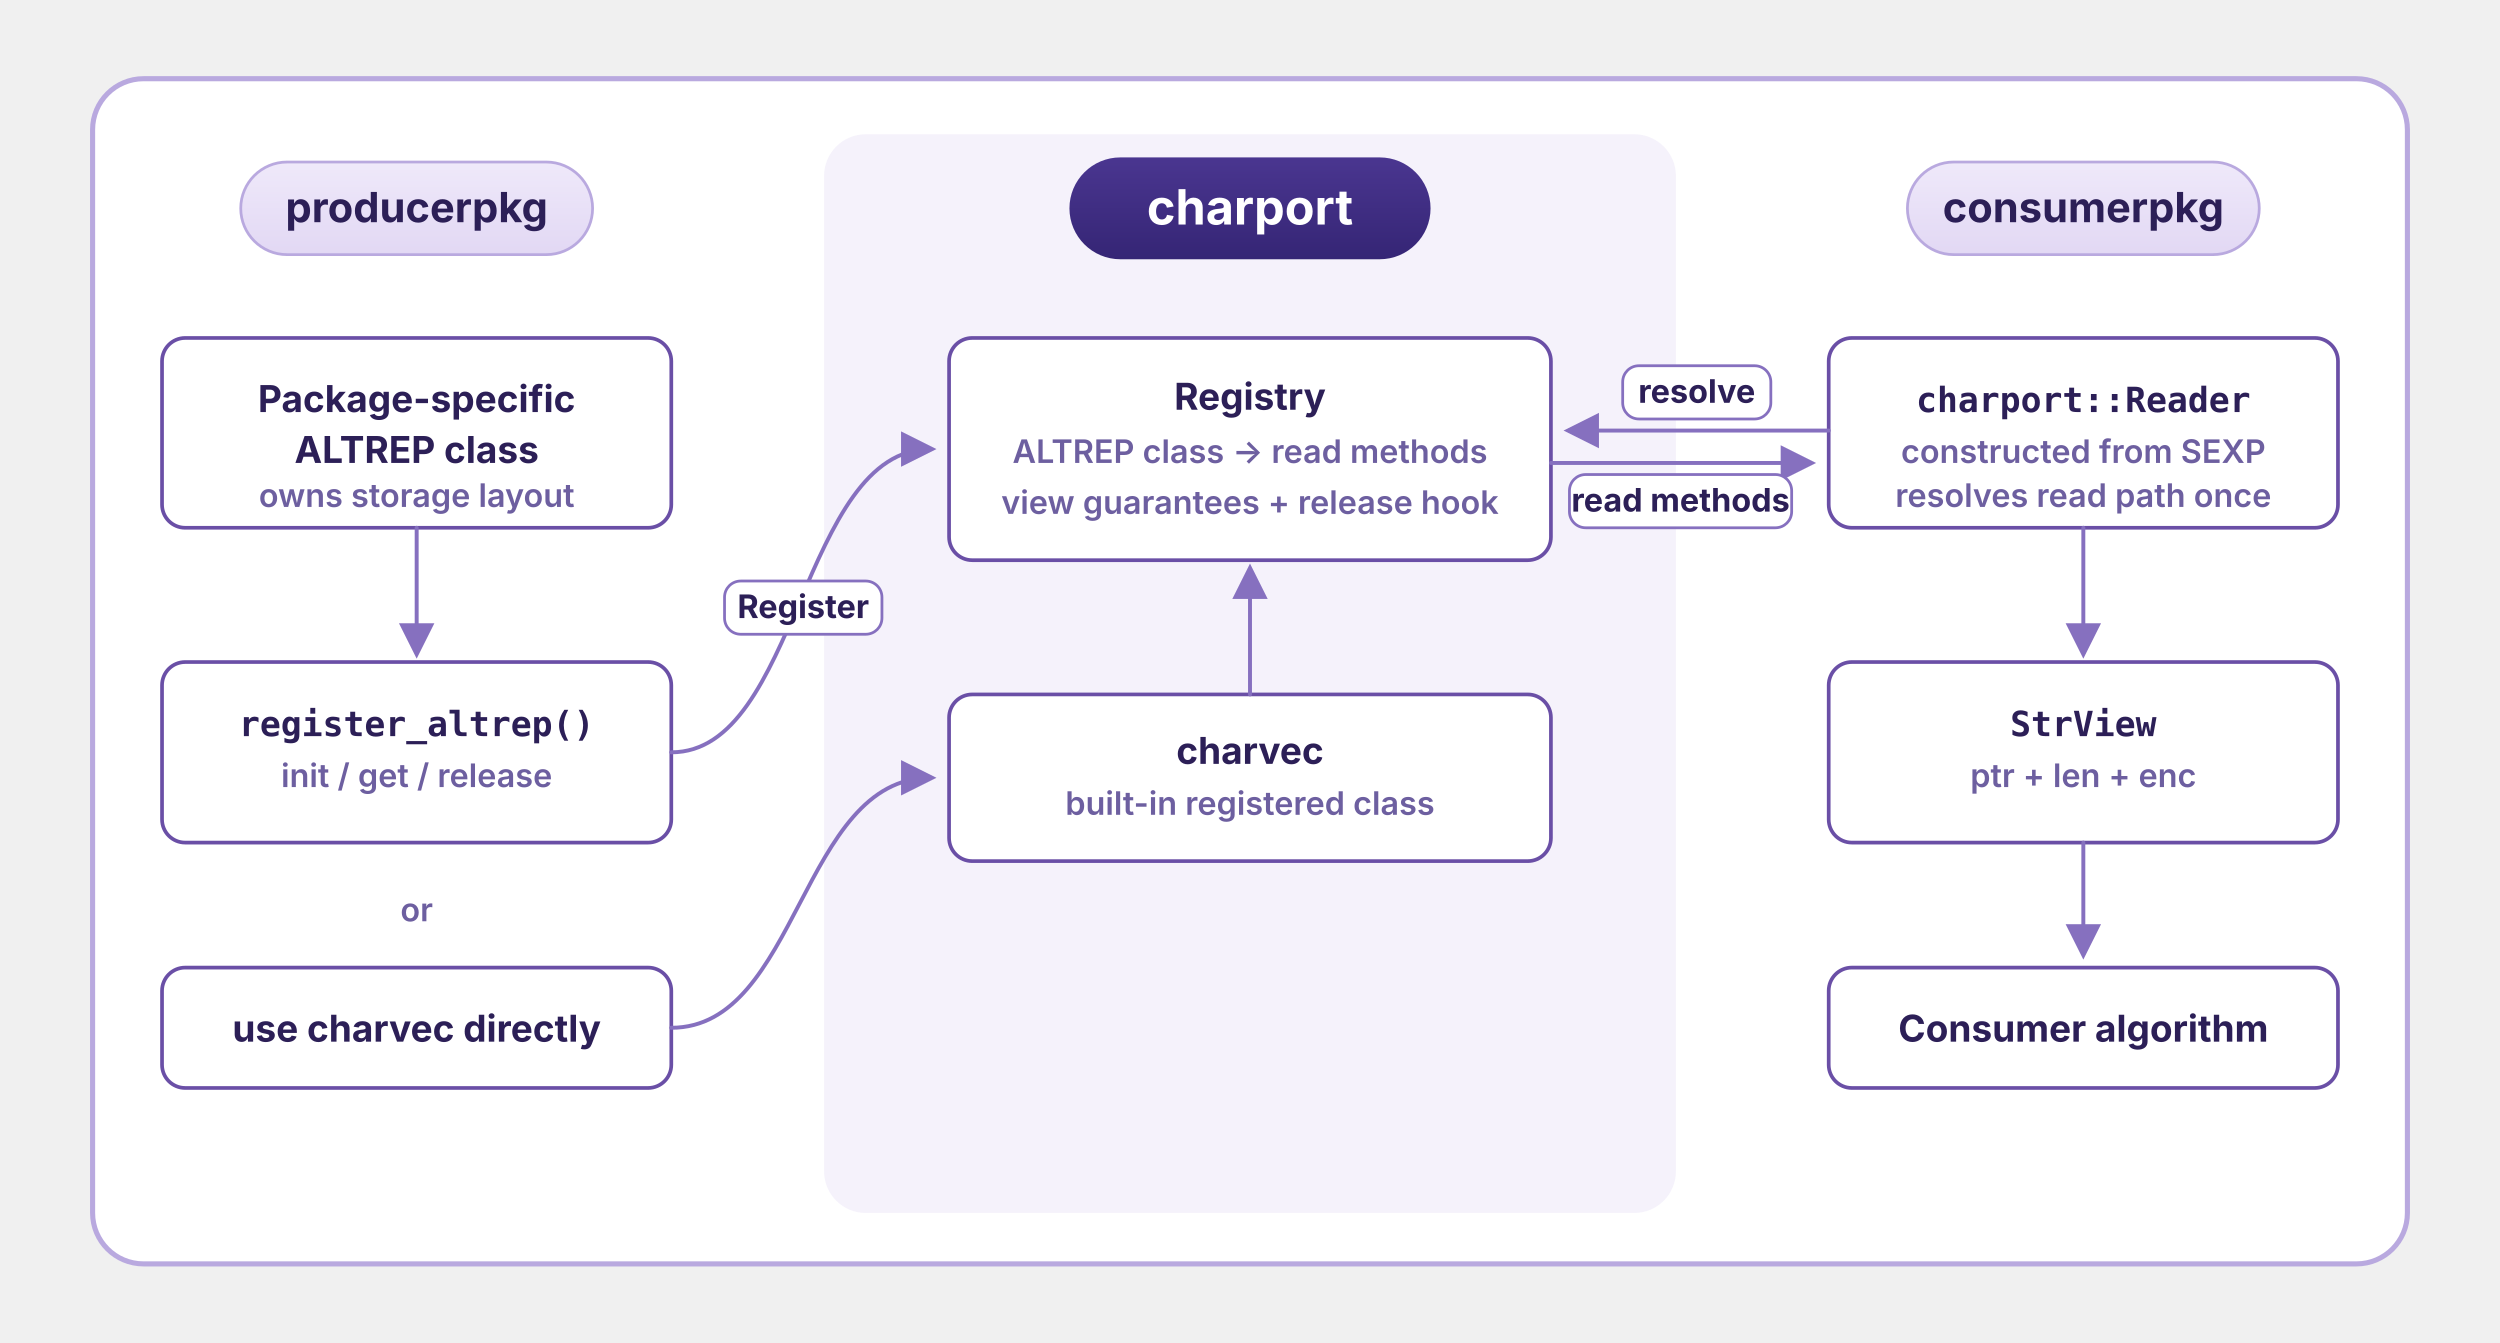
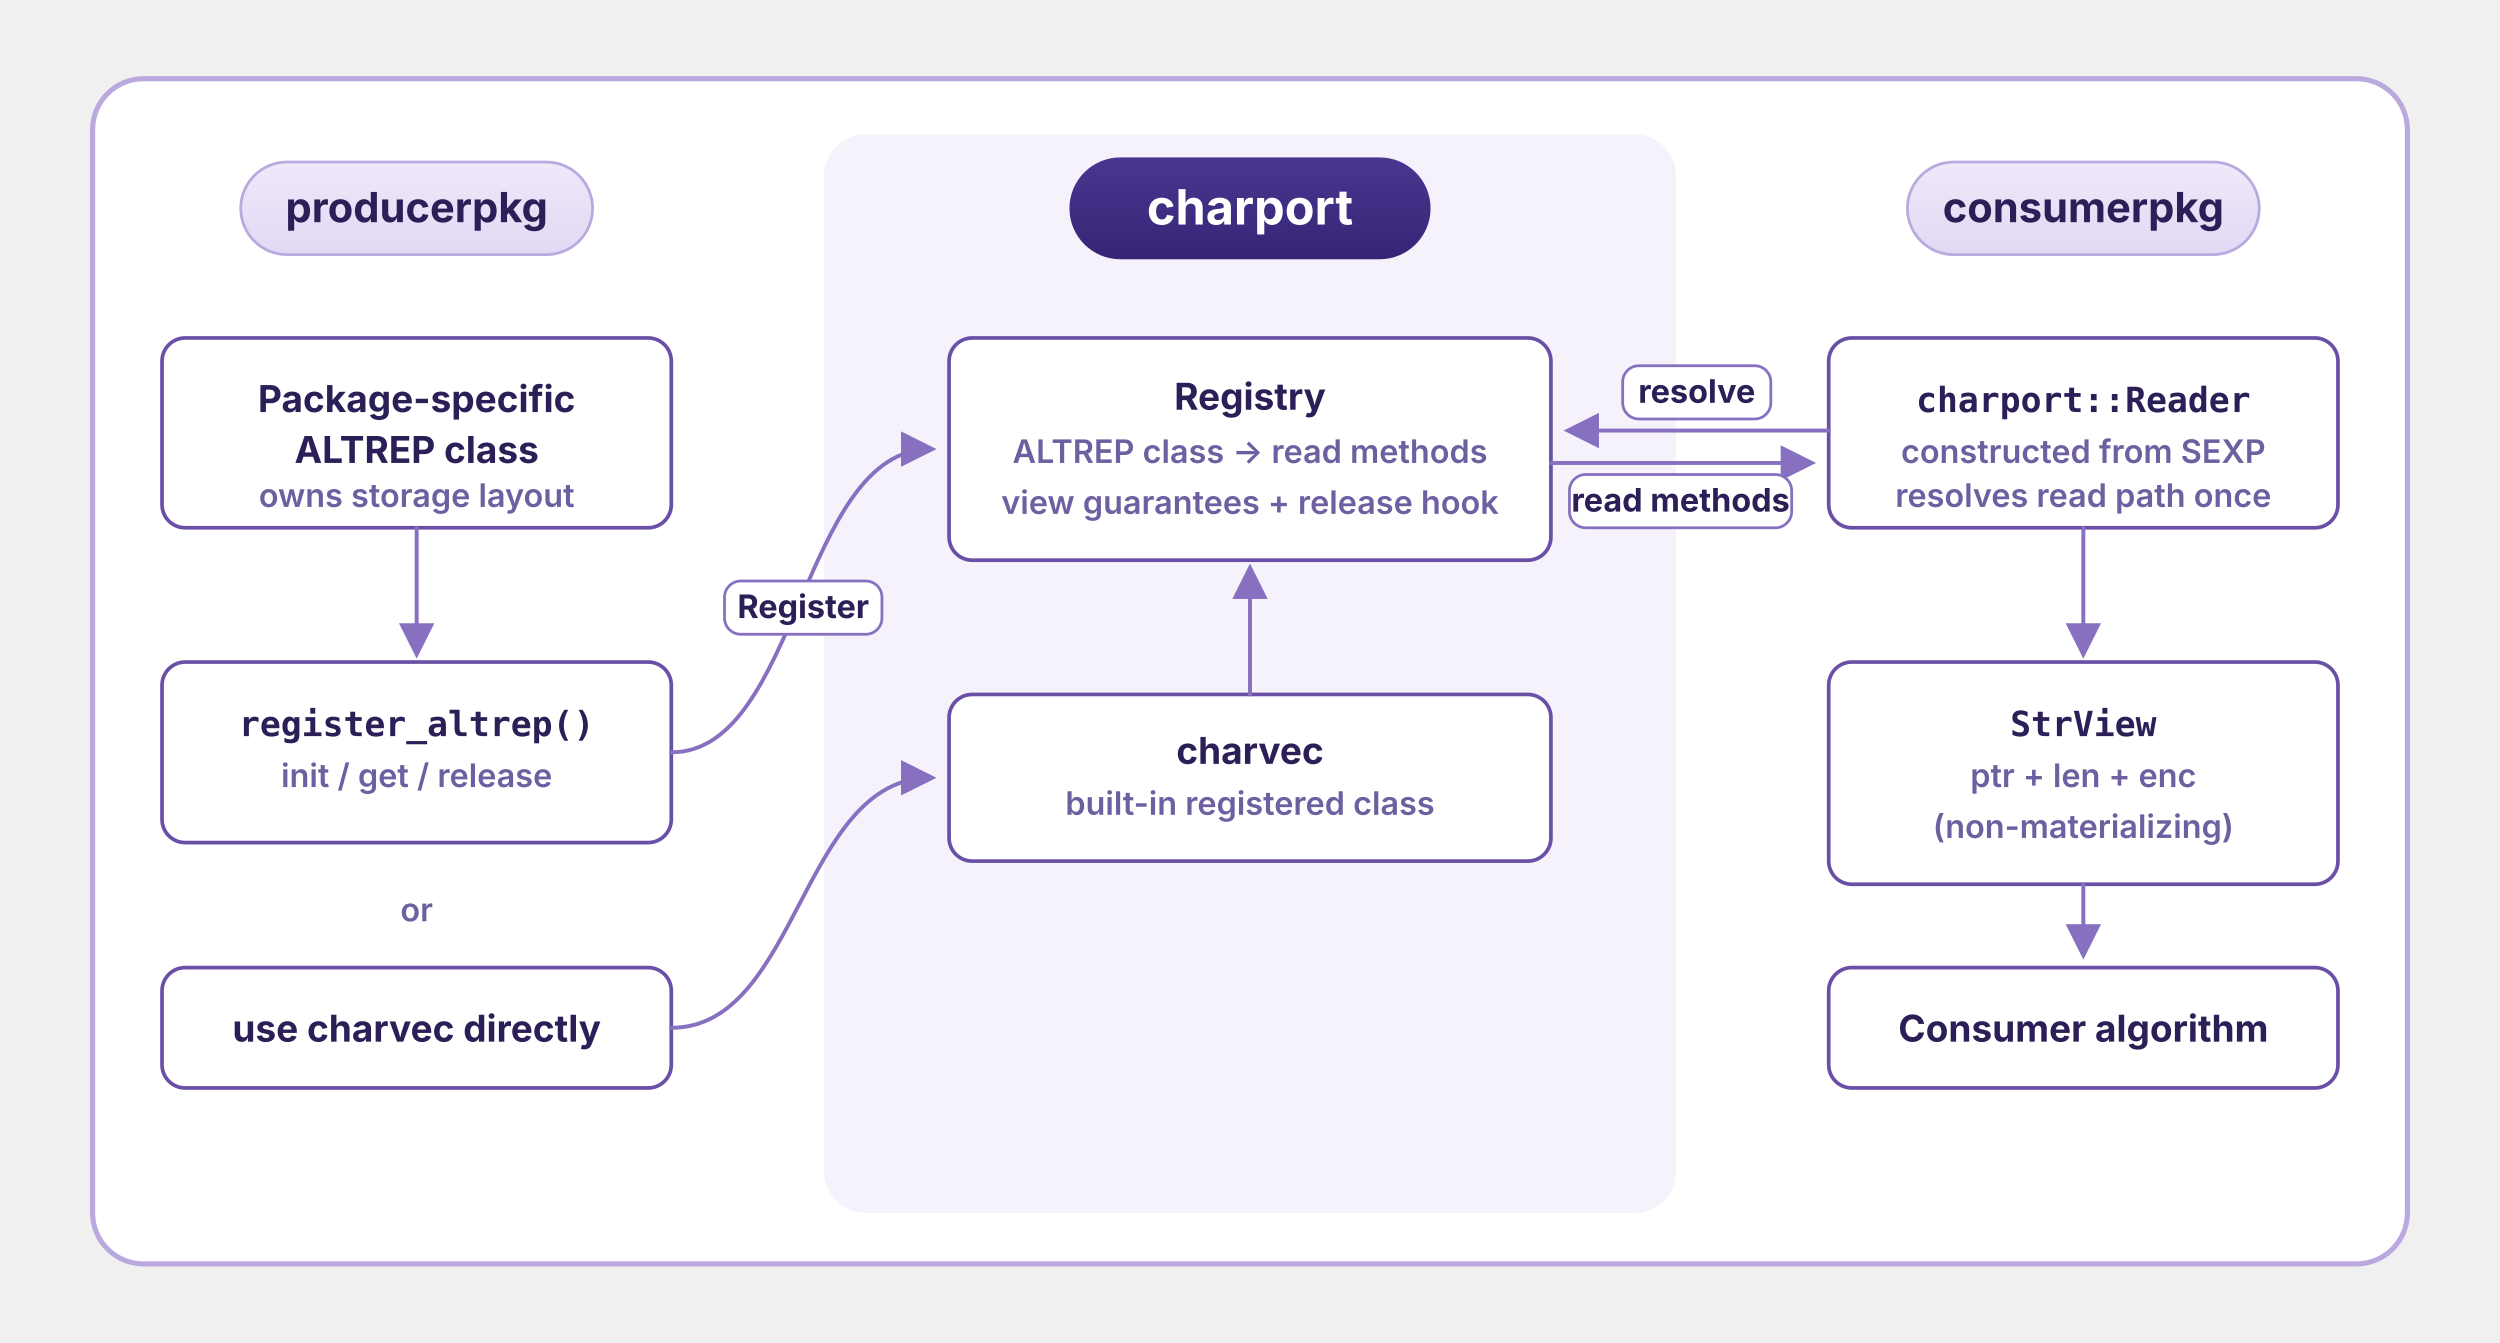
<svg xmlns="http://www.w3.org/2000/svg" viewBox="0 0 1080 580" role="img" aria-labelledby="title desc">
  <defs>
    <style>
      .lane   { fill: #ffffff; stroke: #6a4fa6; stroke-width: 1.6; }
      .label  { fill: #2c1f57; font: 650 16px Inter, Avenir, Helvetica, Arial, sans-serif; }
      .mono   { fill: #2c1f57; font: 650 15px ui-monospace, SFMono-Regular, Menlo, Consolas, monospace; }
      .muted  { fill: #6d5fa0; font: 600 14px Inter, Avenir, Helvetica, Arial, sans-serif; }
      .col    { fill: #2c1f57; font: 700 18px Inter, Avenir, Helvetica, Arial, sans-serif; }
      .hubttl { fill: #ffffff; font: 750 21px Inter, Avenir, Helvetica, Arial, sans-serif; }
      .arrow  { fill: none; stroke: #8670bf; stroke-width: 1.7; stroke-linecap: round; stroke-linejoin: round; marker-end: url(#arrow); }
      .elabel { fill: #2c1f57; font: 650 14px Inter, Avenir, Helvetica, Arial, sans-serif; }
      .echip  { fill: #ffffff; stroke: #8670bf; stroke-width: 1.2; }
    </style>
    <linearGradient id="wash" x1="0" y1="0" x2="0" y2="1">
      <stop offset="0" stop-color="#efe9fa" />
      <stop offset="1" stop-color="#e2d8f4" />
    </linearGradient>
    <linearGradient id="deepwash" x1="0" y1="0" x2="0" y2="1">
      <stop offset="0" stop-color="#4a3690" />
      <stop offset="1" stop-color="#352575" />
    </linearGradient>
    <marker id="arrow" markerWidth="9" markerHeight="9" refX="7.5" refY="4.5" orient="auto">
      <path d="M0 0 L9 4.5 L0 9 Z" fill="#8670bf" />
    </marker>
  </defs>
  <rect x="40" y="34" width="1000" height="512" rx="22" fill="#ffffff" stroke="#b9a9df" stroke-width="2.2" />
  <g transform="translate(0,30)">
    <rect x="356" y="28" width="368" height="466" rx="18" fill="#a892d8" fill-opacity="0.12" />
    <rect x="104" y="40" width="152" height="40" rx="20" fill="url(#wash)" stroke="#b9a9df" stroke-width="1.2" />
    <text x="180" y="66" text-anchor="middle" class="col">producerpkg</text>
    <rect x="462" y="38" width="156" height="44" rx="22" fill="url(#deepwash)" />
    <text x="540" y="67" text-anchor="middle" class="hubttl">charport</text>
    <rect x="824" y="40" width="152" height="40" rx="20" fill="url(#wash)" stroke="#b9a9df" stroke-width="1.2" />
    <text x="900" y="66" text-anchor="middle" class="col">consumerpkg</text>
    <rect x="70" y="116" width="220" height="82" rx="10" class="lane" />
    <text x="180" y="148" text-anchor="middle" class="label">Package-specific</text>
    <text x="180" y="170" text-anchor="middle" class="label">ALTREP class</text>
    <text x="180" y="189" text-anchor="middle" class="muted">owns storage layout</text>
    <rect x="70" y="256" width="220" height="78" rx="10" class="lane" />
    <text x="180" y="288" text-anchor="middle" class="mono">register_altrep()</text>
    <text x="180" y="310" text-anchor="middle" class="muted">init / get / release</text>
    <rect x="70" y="388" width="220" height="52" rx="10" class="lane" />
    <text x="180" y="420" text-anchor="middle" class="label">use charvec directly</text>
    <rect x="410" y="116" width="260" height="96" rx="10" class="lane" />
    <text x="540" y="147" text-anchor="middle" class="label">Registry</text>
    <text x="540" y="170" text-anchor="middle" class="muted">ALTREP class → read methods</text>
    <text x="540" y="192" text-anchor="middle" class="muted">view guarantees + release hook</text>
    <rect x="410" y="270" width="260" height="72" rx="10" class="lane" />
    <text x="540" y="300" text-anchor="middle" class="label">charvec</text>
    <text x="540" y="322" text-anchor="middle" class="muted">built-in registered class</text>
    <rect x="790" y="116" width="220" height="82" rx="10" class="lane" />
    <text x="900" y="148" text-anchor="middle" class="mono">charport::Reader</text>
    <text x="900" y="170" text-anchor="middle" class="muted">constructed from SEXP</text>
    <text x="900" y="189" text-anchor="middle" class="muted">resolves read path once</text>
-     <rect x="790" y="256" width="220" height="78" rx="10" class="lane" />
+     <rect x="790" y="256" width="220" height="96" rx="10" class="lane" />
    <text x="900" y="288" text-anchor="middle" class="mono">StrView</text>
    <text x="900" y="310" text-anchor="middle" class="muted">ptr + len + enc</text>
+     <text x="900" y="332" text-anchor="middle" class="muted">(non-materializing)</text>
    <rect x="790" y="388" width="220" height="52" rx="10" class="lane" />
    <text x="900" y="420" text-anchor="middle" class="label">Consumer algorithm</text>
    <path d="M180 198 V252" class="arrow" />
    <path d="M290 295 C345 295 346 164 402 164" class="arrow" />
    <rect x="313" y="221" width="68" height="23" rx="7" class="echip" />
    <text x="347" y="237" text-anchor="middle" class="elabel">Register</text>
    <text x="180" y="368" text-anchor="middle" class="muted">or</text>
    <path d="M290 414 C345 414 346 306 402 306" class="arrow" />
    <path d="M900 198 V252" class="arrow" />
-     <path d="M900 334 V382" class="arrow" />
+     <path d="M900 352 V382" class="arrow" />
    <path d="M790 156 H678" class="arrow" />
    <rect x="701" y="128" width="64" height="23" rx="7" class="echip" />
    <text x="733" y="144" text-anchor="middle" class="elabel">resolve</text>
    <path d="M670 170 H782" class="arrow" />
    <rect x="678" y="175" width="96" height="23" rx="7" class="echip" />
    <text x="726" y="191" text-anchor="middle" class="elabel">read methods</text>
    <path d="M540 270 V216" class="arrow" />
  </g>
</svg>
